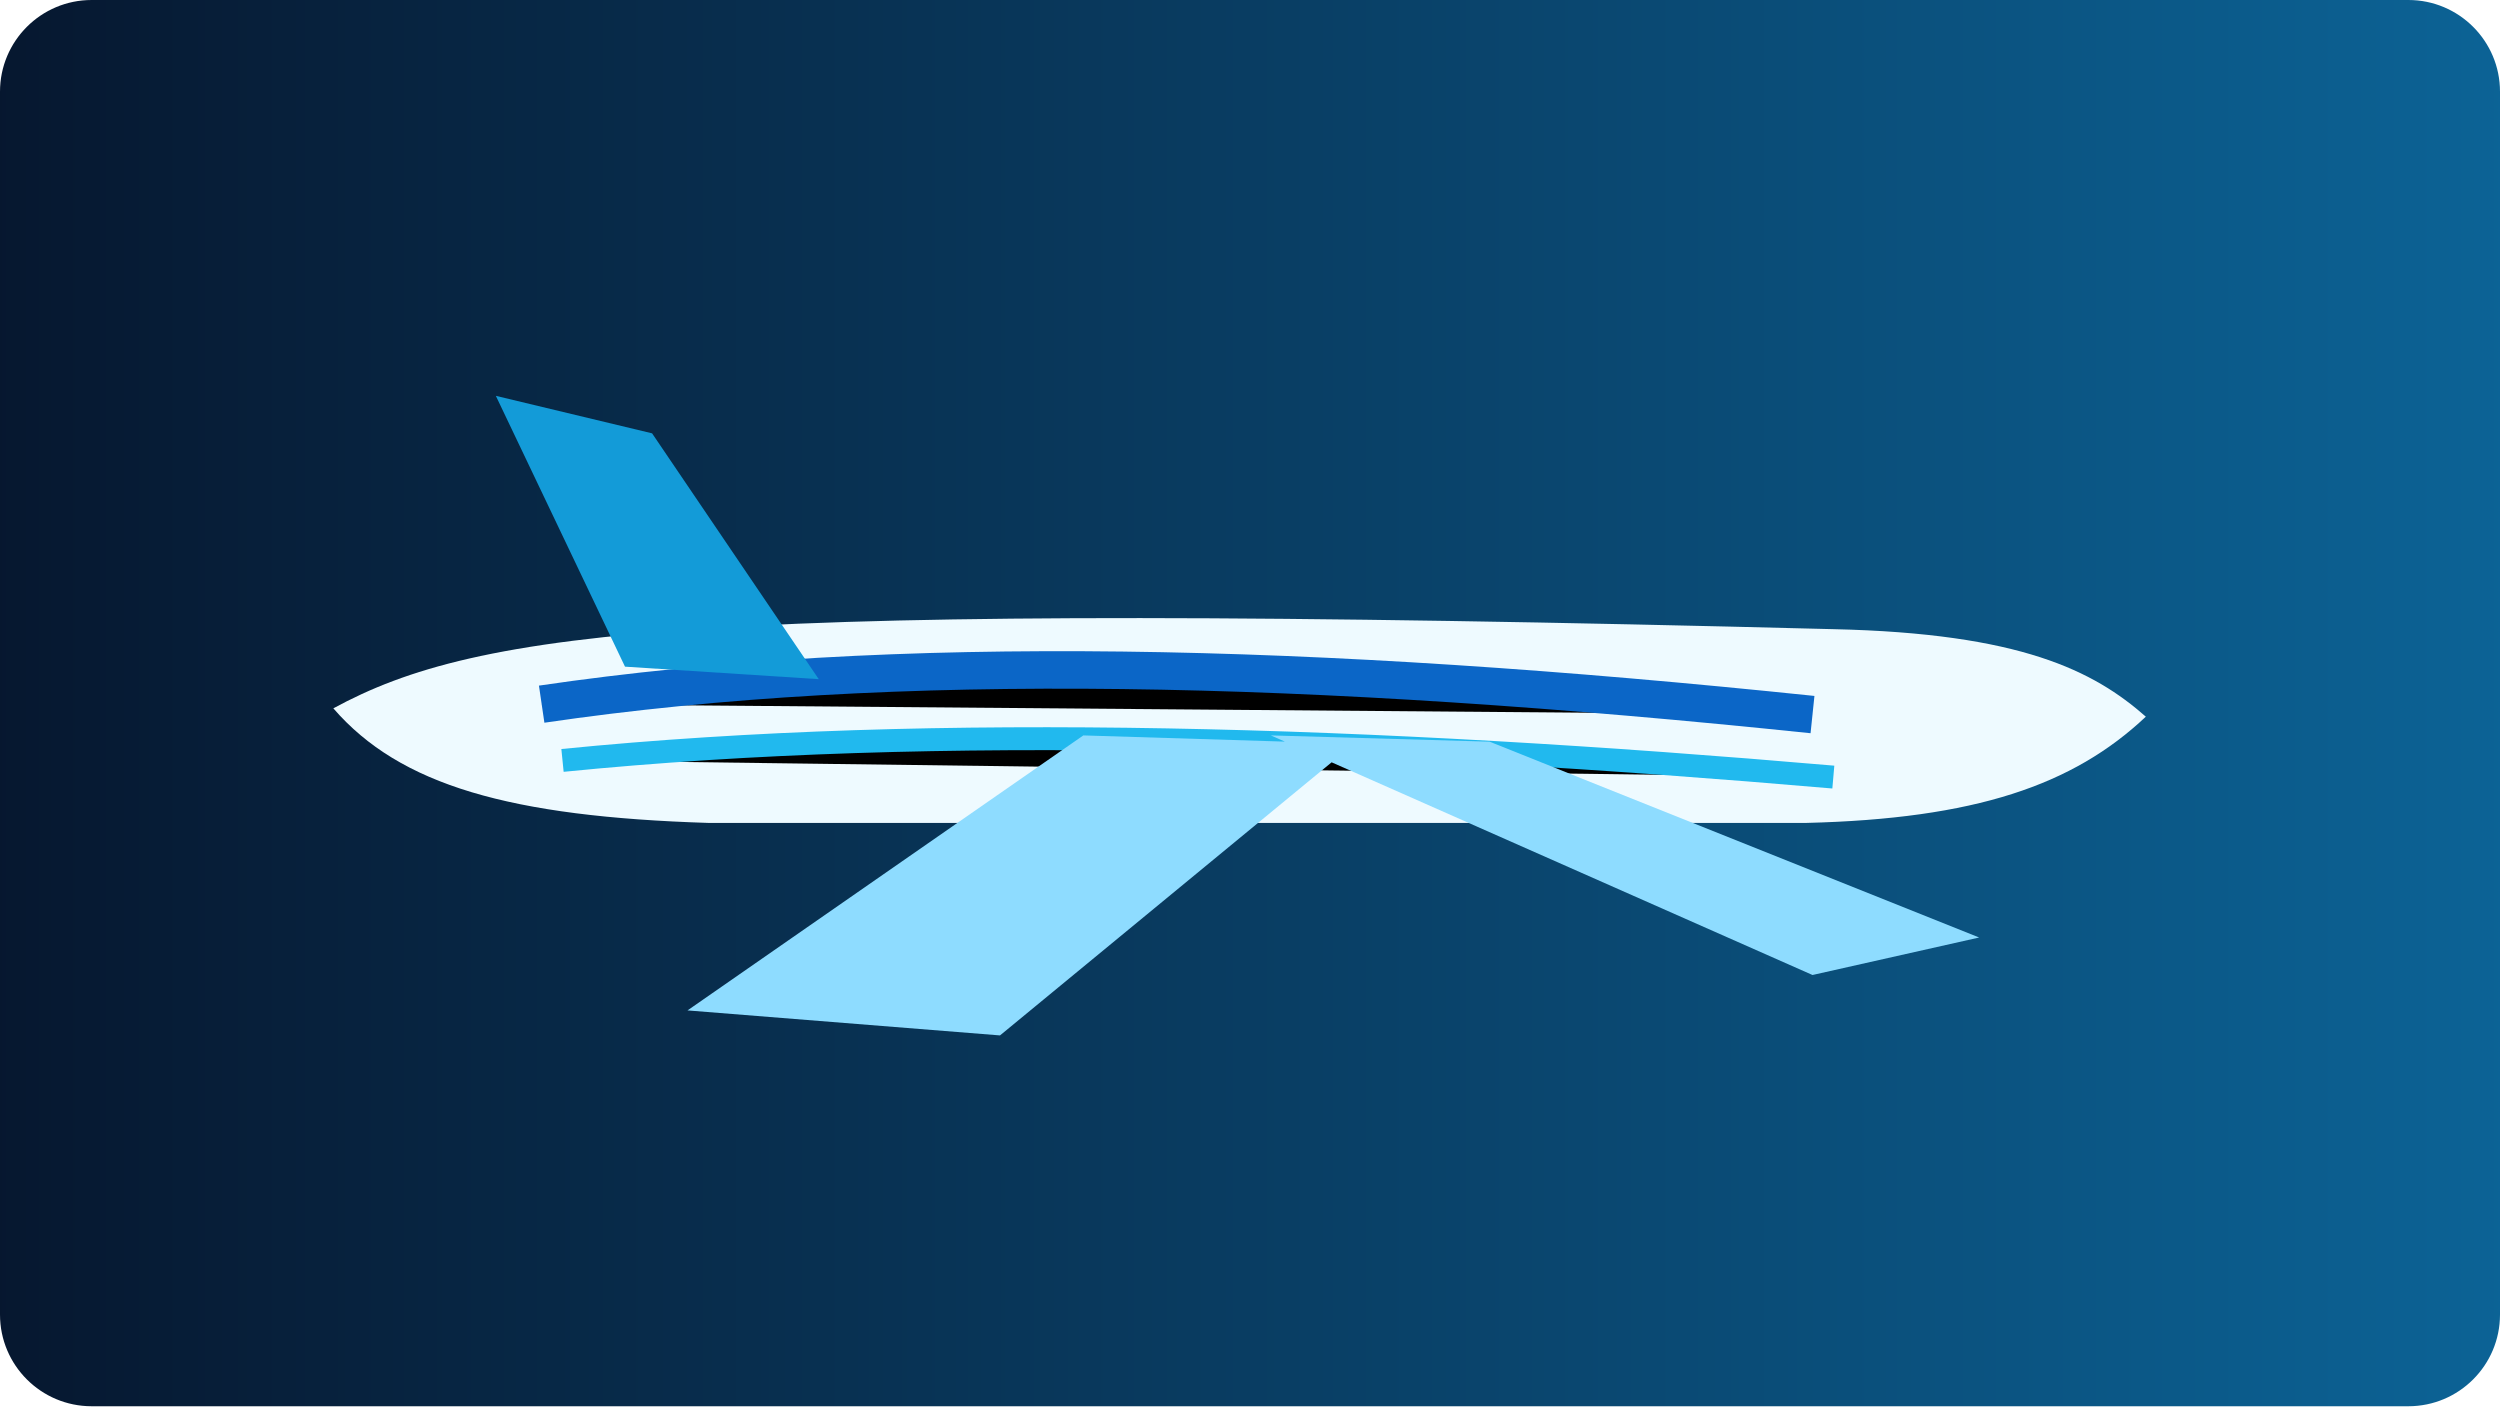
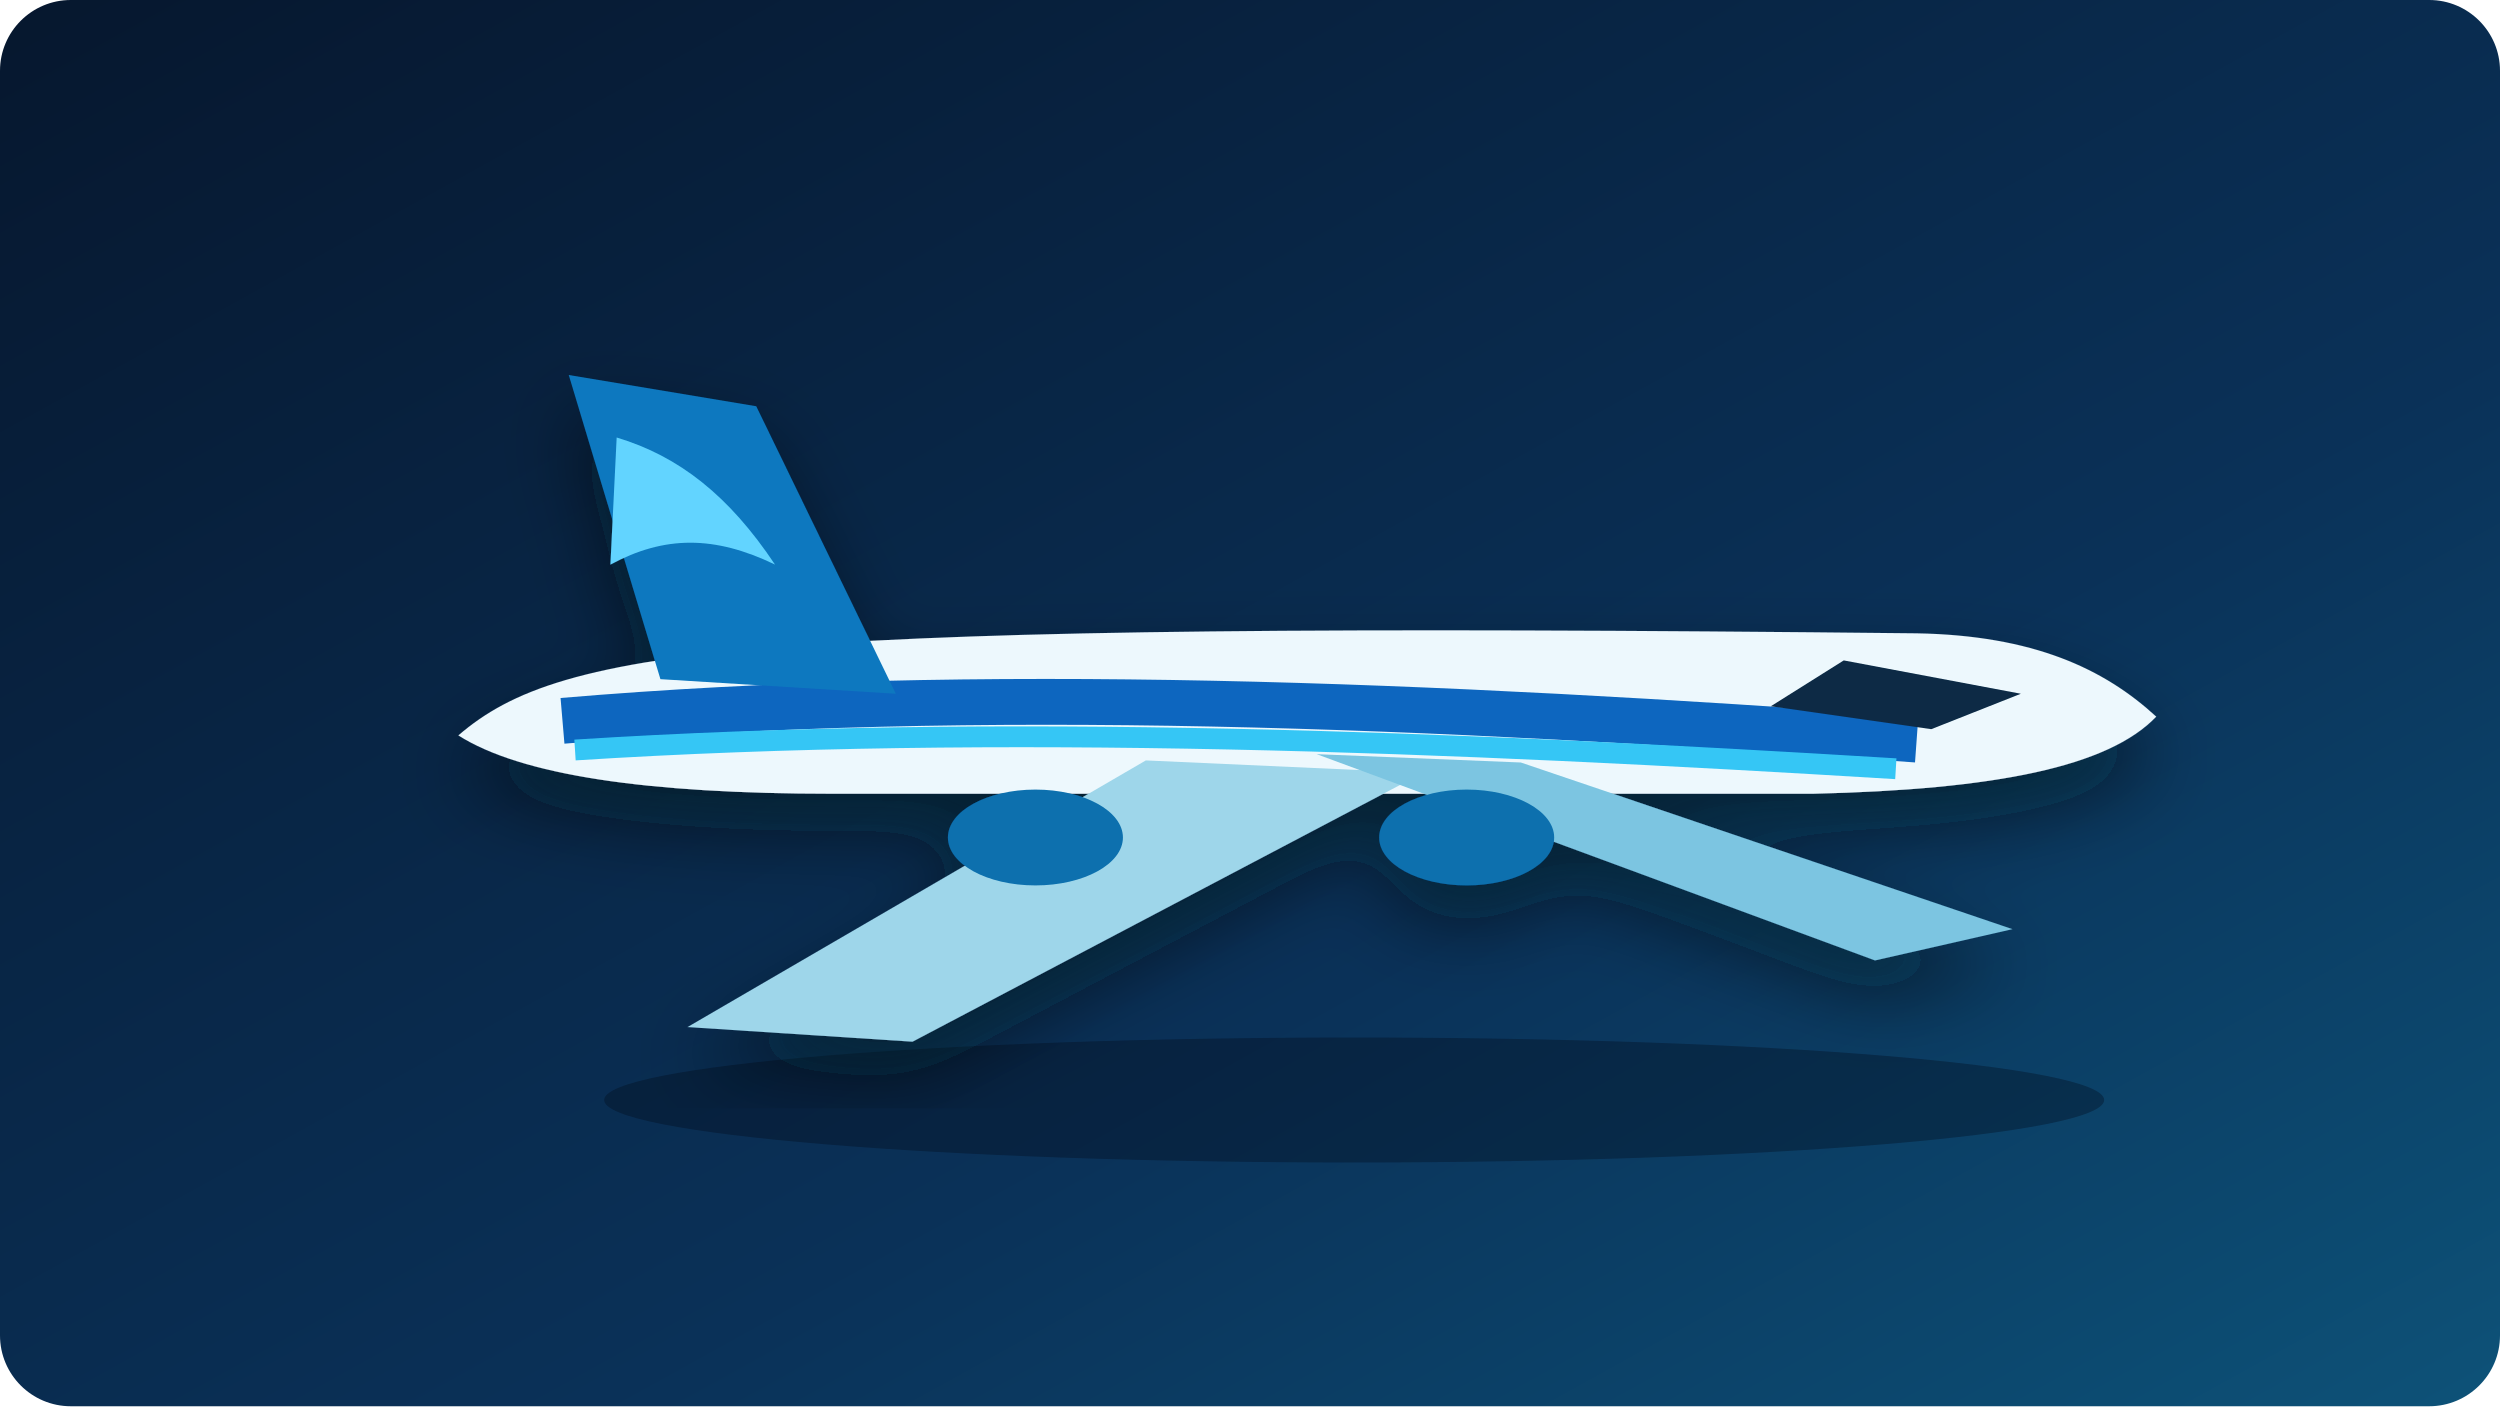
<svg xmlns="http://www.w3.org/2000/svg" width="1200" height="675">
  <defs>
-     <linearGradient id="g" x2="1">
-       <stop stop-color="#06172f" />
-       <stop offset="1" stop-color="#0c6396" />
+     <linearGradient id="bg" x2="1" y2="1">
+       <stop stop-color="#06172e" />
+       <stop offset=".62" stop-color="#0a3158" />
+       <stop offset="1" stop-color="#0d5278" />
    </linearGradient>
+     <filter id="s">
+       <feDropShadow dx="0" dy="18" stdDeviation="18" flood-color="#000812" flood-opacity=".5" />
+     </filter>
  </defs>
-   <rect width="1200" height="675" rx="44" fill="url(#g)" />
-   <path d="M160 340c70-38 175-52 720-38 90 2 125 20 150 42-35 33-82 49-163 51H340c-95-3-148-18-180-55z" fill="#eefaff" />
-   <path d="M260 338c170-25 370-20 610 5" stroke="#0b66c7" stroke-width="18" />
-   <path d="M270 365c180-18 390-11 610 8" stroke="#21b9ee" stroke-width="11" />
-   <path d="M300 320l-62-130 75 18 80 118z" fill="#139bd8" />
-   <path d="M520 353L330 485l150 12 170-140zm90 0l260 115 80-18-235-94z" fill="#8edcff" />
+   <rect width="1200" height="675" rx="34" fill="url(#bg)" />
+   <ellipse cx="650" cy="528" rx="360" ry="30" fill="#000817" opacity=".34" />
+   <g filter="url(#s)">
+     <path d="M220 353 C270 310 360 298 920 304 C976 305 1010 321 1035 344 C1012 368 958 379 870 381 H400 C310 381 250 372 220 353 Z" fill="#edf8fd" />
+     <path d="M270 346 C470 329 685 338 920 355" fill="none" stroke="#0b66bf" stroke-width="22" />
+     <path d="M276 360 C480 347 697 356 910 369" fill="none" stroke="#36c6f5" stroke-width="10" />
+     <path d="M317 326 L273 180 L363 195 L430 333 Z" fill="#0d78bf" />
+     <path d="M296 210 C326 219 350 238 372 271 C343 257 319 257 293 271 Z" fill="#62d4ff" />
+     <path d="M550 365 L330 493 L438 500 L683 371 Z" fill="#9ed6ea" />
+     <path d="M632 362 L900 461 L966 446 L730 366 Z" fill="#7bc5e1" />
+     <ellipse cx="497" cy="402" rx="42" ry="23" fill="#0a6fae" />
+     <ellipse cx="704" cy="402" rx="42" ry="23" fill="#0a6fae" />
+     <path d="M885 317 L970 333 L927 350 L850 339 Z" fill="#092944" />
+   </g>
</svg>
